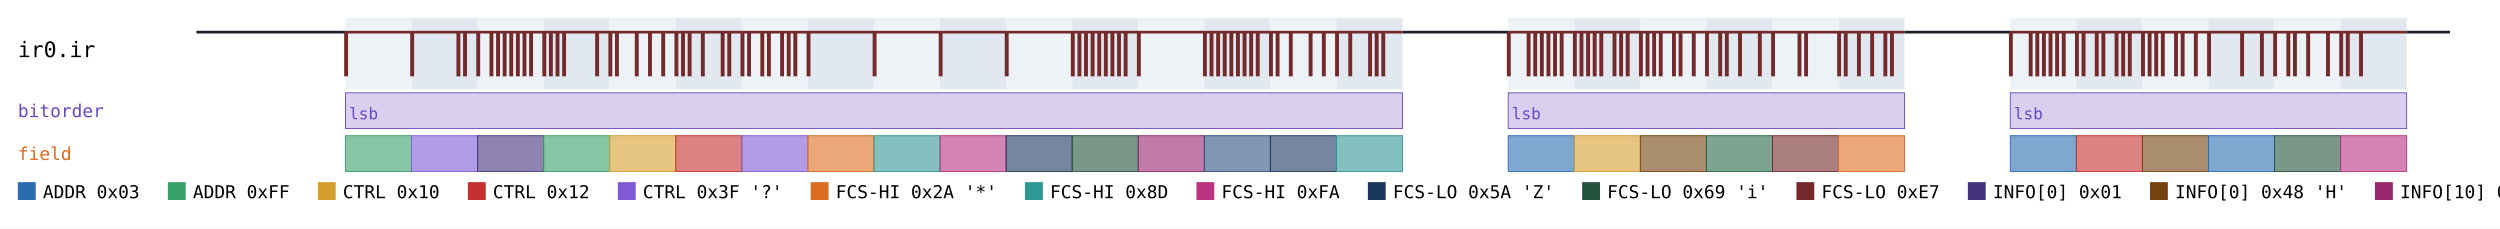
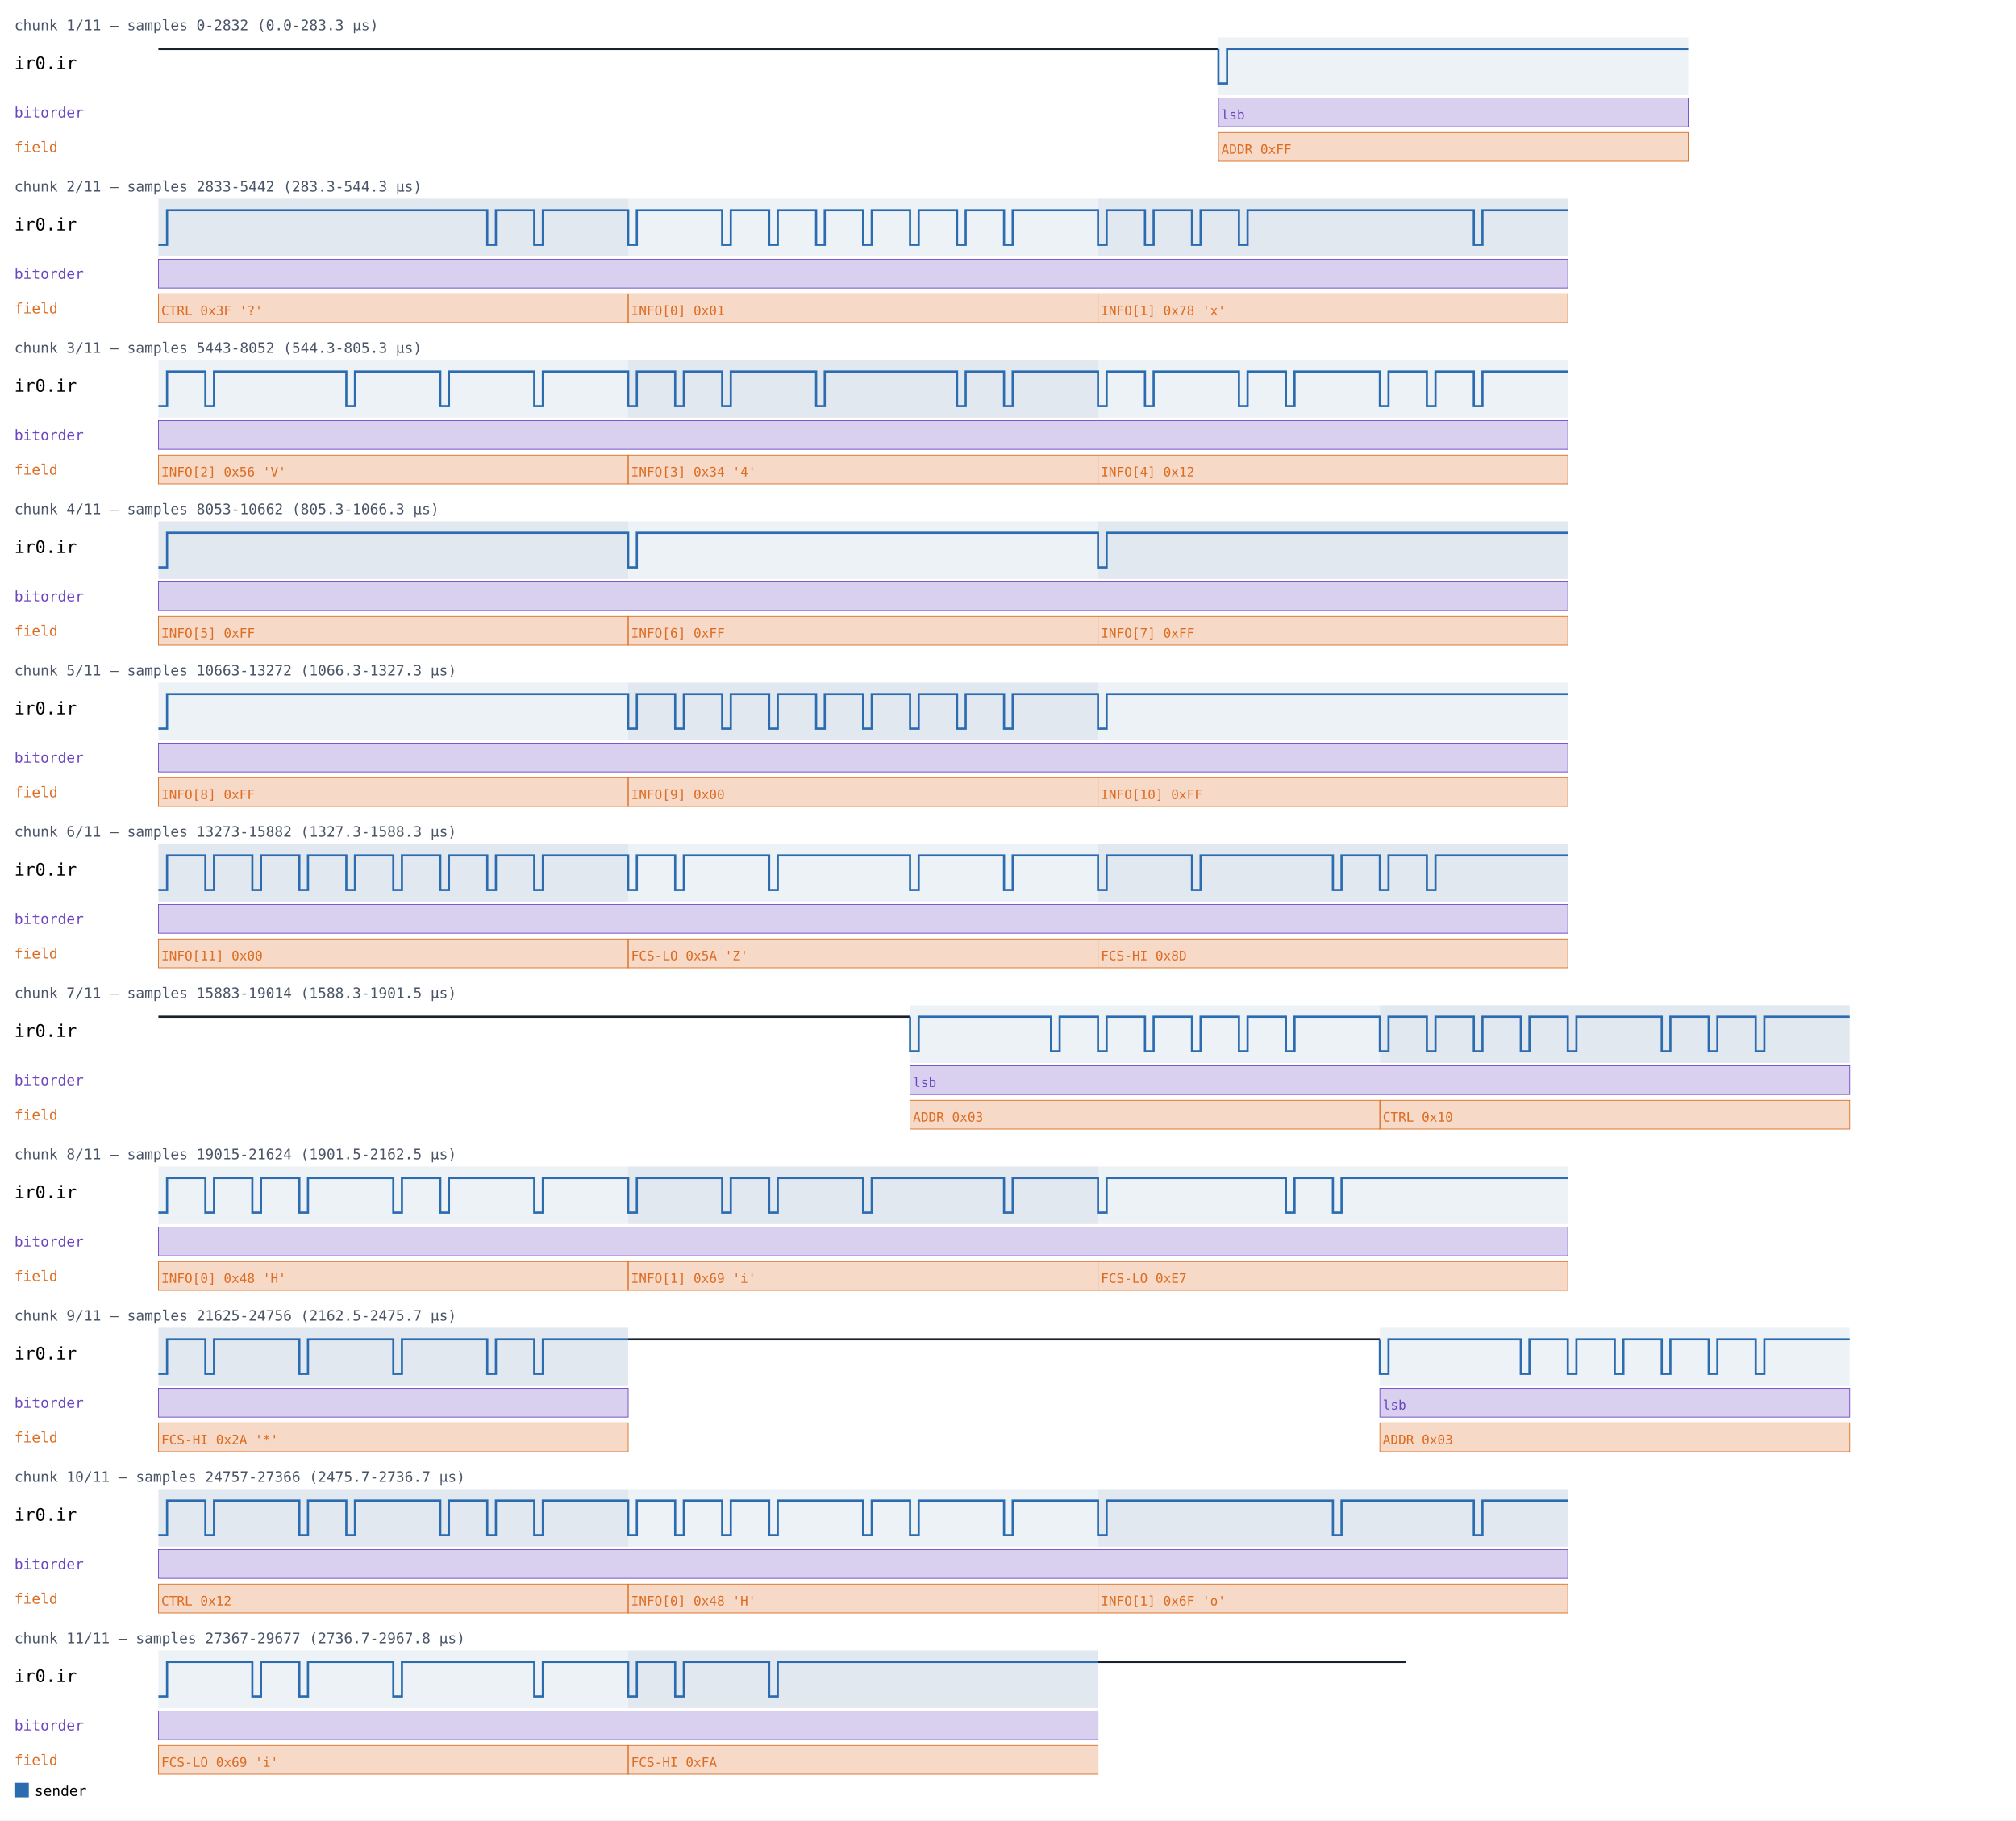
- <svg xmlns="http://www.w3.org/2000/svg" baseProfile="full" height="128" version="1.1" width="1400">
+ <svg xmlns="http://www.w3.org/2000/svg" baseProfile="full" height="1264" version="1.1" width="1400">
  <defs />
-   <rect fill="white" height="128" width="1400" x="0" y="0" />
-   <rect fill="#edf2f7" height="40" width="36.995" x="193.473" y="10" />
-   <rect fill="#e2e8f0" height="40" width="36.995" x="230.468" y="10" />
-   <rect fill="#edf2f7" height="40" width="36.995" x="267.463" y="10" />
-   <rect fill="#e2e8f0" height="40" width="36.995" x="304.458" y="10" />
-   <rect fill="#edf2f7" height="40" width="36.995" x="341.453" y="10" />
-   <rect fill="#e2e8f0" height="40" width="36.995" x="378.448" y="10" />
-   <rect fill="#edf2f7" height="40" width="36.995" x="415.443" y="10" />
-   <rect fill="#e2e8f0" height="40" width="36.995" x="452.438" y="10" />
-   <rect fill="#edf2f7" height="40" width="36.995" x="489.433" y="10" />
-   <rect fill="#e2e8f0" height="40" width="36.995" x="526.429" y="10" />
-   <rect fill="#edf2f7" height="40" width="36.995" x="563.424" y="10" />
-   <rect fill="#e2e8f0" height="40" width="36.995" x="600.419" y="10" />
-   <rect fill="#edf2f7" height="40" width="36.995" x="637.414" y="10" />
-   <rect fill="#e2e8f0" height="40" width="36.995" x="674.409" y="10" />
-   <rect fill="#edf2f7" height="40" width="36.995" x="711.404" y="10" />
-   <rect fill="#e2e8f0" height="40" width="36.995" x="748.399" y="10" />
-   <rect fill="#edf2f7" height="40" width="36.995" x="844.586" y="10" />
-   <rect fill="#e2e8f0" height="40" width="36.995" x="881.581" y="10" />
-   <rect fill="#edf2f7" height="40" width="36.995" x="918.576" y="10" />
-   <rect fill="#e2e8f0" height="40" width="36.995" x="955.571" y="10" />
-   <rect fill="#edf2f7" height="40" width="36.995" x="992.567" y="10" />
-   <rect fill="#e2e8f0" height="40" width="36.995" x="1029.562" y="10" />
-   <rect fill="#edf2f7" height="40" width="36.995" x="1125.749" y="10" />
-   <rect fill="#e2e8f0" height="40" width="36.995" x="1162.744" y="10" />
-   <rect fill="#edf2f7" height="40" width="36.995" x="1199.739" y="10" />
-   <rect fill="#e2e8f0" height="40" width="36.995" x="1236.734" y="10" />
-   <rect fill="#edf2f7" height="40" width="36.995" x="1273.729" y="10" />
-   <rect fill="#e2e8f0" height="40" width="36.995" x="1310.724" y="10" />
-   <text font-family="monospace" font-size="12px" x="10" y="32.0">ir0.ir</text>
-   <polyline fill="none" points="110.0,18.0 110.0,18.0 134.281,18.0 134.281,18.0 193.473,18.0 193.473,18.0" stroke="#1a202c" stroke-width="1.5" />
-   <polyline fill="none" points="193.473,18.0 193.473,42.0 194.153,42.0 194.153,18.0 230.468,18.0 230.468,42.0 231.148,42.0 231.148,18.0 256.364,18.0 256.364,42.0 257.045,42.0 257.045,18.0 260.064,18.0 260.064,42.0 260.744,42.0 260.744,18.0 267.463,18.0 267.463,42.0 268.143,42.0 268.143,18.0 274.862,18.0 274.862,42.0 275.542,42.0 275.542,18.0 278.561,18.0 278.561,42.0 279.242,42.0 279.242,18.0 282.261,18.0 282.261,42.0 282.941,42.0 282.941,18.0 285.961,18.0 285.961,42.0 286.641,42.0 286.641,18.0 289.66,18.0 289.66,42.0 290.34,42.0 290.34,18.0 293.36,18.0 293.36,42.0 294.04,42.0 294.04,18.0 297.059,18.0 297.059,42.0 297.739,42.0 297.739,18.0 304.458,18.0 304.458,42.0 305.138,42.0 305.138,18.0 308.158,18.0 308.158,42.0 308.838,42.0 308.838,18.0 311.857,18.0 311.857,42.0 312.537,42.0 312.537,18.0 315.557,18.0 315.557,42.0 316.237,42.0 316.237,18.0 334.054,18.0 334.054,42.0 334.734,42.0 334.734,18.0 341.453,18.0 341.453,42.0 342.133,42.0 342.133,18.0 345.153,18.0 345.153,42.0 345.833,42.0 345.833,18.0 356.251,18.0 356.251,42.0 356.932,42.0 356.932,18.0 363.65,18.0 363.65,42.0 364.331,42.0 364.331,18.0 371.049,18.0 371.049,42.0 371.73,42.0 371.73,18.0 378.448,18.0 378.448,42.0 379.129,42.0 379.129,18.0 382.148,18.0 382.148,42.0 382.828,42.0 382.828,18.0 385.847,18.0 385.847,42.0 386.528,42.0 386.528,18.0 393.246,18.0 393.246,42.0 393.927,42.0 393.927,18.0 404.345,18.0 404.345,42.0 405.025,42.0 405.025,18.0 408.044,18.0 408.044,42.0 408.725,42.0 408.725,18.0 415.443,18.0 415.443,42.0 416.124,42.0 416.124,18.0 419.143,18.0 419.143,42.0 419.823,42.0 419.823,18.0 426.542,18.0 426.542,42.0 427.222,42.0 427.222,18.0 430.241,18.0 430.241,42.0 430.922,42.0 430.922,18.0 437.64,18.0 437.64,42.0 438.321,42.0 438.321,18.0 441.34,18.0 441.34,42.0 442.02,42.0 442.02,18.0 445.039,18.0 445.039,42.0 445.72,42.0 445.72,18.0 452.438,18.0 452.438,42.0 453.119,42.0 453.119,18.0 489.433,18.0 489.433,42.0 490.114,42.0 490.114,18.0 526.429,18.0 526.429,42.0 527.109,42.0 527.109,18.0 563.424,18.0 563.424,42.0 564.104,42.0 564.104,18.0 600.419,18.0 600.419,42.0 601.099,42.0 601.099,18.0 604.118,18.0 604.118,42.0 604.799,42.0 604.799,18.0 607.818,18.0 607.818,42.0 608.498,42.0 608.498,18.0 611.517,18.0 611.517,42.0 612.198,42.0 612.198,18.0 615.217,18.0 615.217,42.0 615.897,42.0 615.897,18.0 618.916,18.0 618.916,42.0 619.597,42.0 619.597,18.0 622.616,18.0 622.616,42.0 623.296,42.0 623.296,18.0 626.315,18.0 626.315,42.0 626.996,42.0 626.996,18.0 630.015,18.0 630.015,42.0 630.695,42.0 630.695,18.0 637.414,18.0 637.414,42.0 638.094,42.0 638.094,18.0 674.409,18.0 674.409,42.0 675.089,42.0 675.089,18.0 678.108,18.0 678.108,42.0 678.789,42.0 678.789,18.0 681.808,18.0 681.808,42.0 682.488,42.0 682.488,18.0 685.507,18.0 685.507,42.0 686.188,42.0 686.188,18.0 689.207,18.0 689.207,42.0 689.887,42.0 689.887,18.0 692.906,18.0 692.906,42.0 693.587,42.0 693.587,18.0 696.606,18.0 696.606,42.0 697.286,42.0 697.286,18.0 700.305,18.0 700.305,42.0 700.986,42.0 700.986,18.0 704.005,18.0 704.005,42.0 704.685,42.0 704.685,18.0 711.404,18.0 711.404,42.0 712.084,42.0 712.084,18.0 715.103,18.0 715.103,42.0 715.784,42.0 715.784,18.0 722.502,18.0 722.502,42.0 723.183,42.0 723.183,18.0 733.601,18.0 733.601,42.0 734.281,42.0 734.281,18.0 741.0,18.0 741.0,42.0 741.68,42.0 741.68,18.0 748.399,18.0 748.399,42.0 749.079,42.0 749.079,18.0 755.798,18.0 755.798,42.0 756.478,42.0 756.478,18.0 766.897,18.0 766.897,42.0 767.577,42.0 767.577,18.0 770.596,18.0 770.596,42.0 771.276,42.0 771.276,18.0 774.296,18.0 774.296,42.0 774.976,42.0 774.976,18.0 785.394,18.0 785.394,18.0" stroke="#742a2a" stroke-width="1.5" />
-   <polyline fill="none" points="785.394,18.0 785.394,18.0 844.586,18.0 844.586,18.0" stroke="#1a202c" stroke-width="1.5" />
-   <polyline fill="none" points="844.586,18.0 844.586,42.0 845.267,42.0 845.267,18.0 855.685,18.0 855.685,42.0 856.365,42.0 856.365,18.0 859.384,18.0 859.384,42.0 860.065,42.0 860.065,18.0 863.084,18.0 863.084,42.0 863.764,42.0 863.764,18.0 866.783,18.0 866.783,42.0 867.464,42.0 867.464,18.0 870.483,18.0 870.483,42.0 871.163,42.0 871.163,18.0 874.182,18.0 874.182,42.0 874.863,42.0 874.863,18.0 881.581,18.0 881.581,42.0 882.262,42.0 882.262,18.0 885.281,18.0 885.281,42.0 885.961,42.0 885.961,18.0 888.98,18.0 888.98,42.0 889.661,42.0 889.661,18.0 892.68,18.0 892.68,42.0 893.36,42.0 893.36,18.0 896.379,18.0 896.379,42.0 897.06,42.0 897.06,18.0 903.778,18.0 903.778,42.0 904.459,42.0 904.459,18.0 907.478,18.0 907.478,42.0 908.158,42.0 908.158,18.0 911.177,18.0 911.177,42.0 911.858,42.0 911.858,18.0 918.576,18.0 918.576,42.0 919.257,42.0 919.257,18.0 922.276,18.0 922.276,42.0 922.956,42.0 922.956,18.0 925.975,18.0 925.975,42.0 926.656,42.0 926.656,18.0 929.675,18.0 929.675,42.0 930.355,42.0 930.355,18.0 937.074,18.0 937.074,42.0 937.754,42.0 937.754,18.0 940.773,18.0 940.773,42.0 941.454,42.0 941.454,18.0 948.172,18.0 948.172,42.0 948.853,42.0 948.853,18.0 955.571,18.0 955.571,42.0 956.252,42.0 956.252,18.0 962.97,18.0 962.97,42.0 963.651,42.0 963.651,18.0 966.67,18.0 966.67,42.0 967.35,42.0 967.35,18.0 974.069,18.0 974.069,42.0 974.749,42.0 974.749,18.0 985.168,18.0 985.168,42.0 985.848,42.0 985.848,18.0 992.567,18.0 992.567,42.0 993.247,42.0 993.247,18.0 1007.365,18.0 1007.365,42.0 1008.045,42.0 1008.045,18.0 1011.064,18.0 1011.064,42.0 1011.744,42.0 1011.744,18.0 1029.562,18.0 1029.562,42.0 1030.242,42.0 1030.242,18.0 1033.261,18.0 1033.261,42.0 1033.942,42.0 1033.942,18.0 1040.66,18.0 1040.66,42.0 1041.341,42.0 1041.341,18.0 1048.059,18.0 1048.059,42.0 1048.74,42.0 1048.74,18.0 1055.458,18.0 1055.458,42.0 1056.139,42.0 1056.139,18.0 1059.158,18.0 1059.158,42.0 1059.838,42.0 1059.838,18.0 1066.557,18.0 1066.557,18.0" stroke="#742a2a" stroke-width="1.5" />
-   <polyline fill="none" points="1066.557,18.0 1066.557,18.0 1125.749,18.0 1125.749,18.0" stroke="#1a202c" stroke-width="1.5" />
-   <polyline fill="none" points="1125.749,18.0 1125.749,42.0 1126.429,42.0 1126.429,18.0 1136.847,18.0 1136.847,42.0 1137.528,42.0 1137.528,18.0 1140.547,18.0 1140.547,42.0 1141.227,42.0 1141.227,18.0 1144.246,18.0 1144.246,42.0 1144.927,42.0 1144.927,18.0 1147.946,18.0 1147.946,42.0 1148.626,42.0 1148.626,18.0 1151.645,18.0 1151.645,42.0 1152.326,42.0 1152.326,18.0 1155.345,18.0 1155.345,42.0 1156.025,42.0 1156.025,18.0 1162.744,18.0 1162.744,42.0 1163.424,42.0 1163.424,18.0 1166.443,18.0 1166.443,42.0 1167.124,42.0 1167.124,18.0 1173.842,18.0 1173.842,42.0 1174.523,42.0 1174.523,18.0 1177.542,18.0 1177.542,42.0 1178.222,42.0 1178.222,18.0 1184.941,18.0 1184.941,42.0 1185.621,42.0 1185.621,18.0 1188.64,18.0 1188.64,42.0 1189.321,42.0 1189.321,18.0 1192.34,18.0 1192.34,42.0 1193.02,42.0 1193.02,18.0 1199.739,18.0 1199.739,42.0 1200.419,42.0 1200.419,18.0 1203.439,18.0 1203.439,42.0 1204.119,42.0 1204.119,18.0 1207.138,18.0 1207.138,42.0 1207.818,42.0 1207.818,18.0 1210.838,18.0 1210.838,42.0 1211.518,42.0 1211.518,18.0 1218.237,18.0 1218.237,42.0 1218.917,42.0 1218.917,18.0 1221.936,18.0 1221.936,42.0 1222.616,42.0 1222.616,18.0 1229.335,18.0 1229.335,42.0 1230.015,42.0 1230.015,18.0 1236.734,18.0 1236.734,42.0 1237.414,42.0 1237.414,18.0 1255.232,18.0 1255.232,42.0 1255.912,42.0 1255.912,18.0 1266.33,18.0 1266.33,42.0 1267.011,42.0 1267.011,18.0 1273.729,18.0 1273.729,42.0 1274.41,42.0 1274.41,18.0 1281.128,18.0 1281.128,42.0 1281.809,42.0 1281.809,18.0 1284.828,18.0 1284.828,42.0 1285.508,42.0 1285.508,18.0 1292.227,18.0 1292.227,42.0 1292.907,42.0 1292.907,18.0 1303.325,18.0 1303.325,42.0 1304.006,42.0 1304.006,18.0 1310.724,18.0 1310.724,42.0 1311.405,42.0 1311.405,18.0 1314.424,18.0 1314.424,42.0 1315.104,42.0 1315.104,18.0 1321.823,18.0 1321.823,42.0 1322.503,42.0 1322.503,18.0 1347.719,18.0 1347.719,18.0" stroke="#742a2a" stroke-width="1.5" />
-   <polyline fill="none" points="1347.719,18.0 1347.719,18.0 1372.0,18.0" stroke="#1a202c" stroke-width="1.5" />
-   <text fill="#6b46c1" font-family="monospace" font-size="10px" x="10" y="65.6">bitorder</text>
-   <rect fill="#6b46c1" fill-opacity="0.25" height="20" stroke="#6b46c1" stroke-width="0.5" width="591.921" x="193.473" y="52" />
-   <text fill="#6b46c1" font-family="monospace" font-size="9px" x="195.473" y="66.8">lsb</text>
-   <rect fill="#6b46c1" fill-opacity="0.25" height="20" stroke="#6b46c1" stroke-width="0.5" width="221.97" x="844.586" y="52" />
-   <text fill="#6b46c1" font-family="monospace" font-size="9px" x="846.586" y="66.8">lsb</text>
-   <rect fill="#6b46c1" fill-opacity="0.25" height="20" stroke="#6b46c1" stroke-width="0.5" width="221.97" x="1125.749" y="52" />
-   <text fill="#6b46c1" font-family="monospace" font-size="9px" x="1127.749" y="66.8">lsb</text>
-   <text fill="#dd6b20" font-family="monospace" font-size="10px" x="10" y="89.6">field</text>
-   <rect fill="#38a169" fill-opacity="0.6" height="20" stroke="#38a169" stroke-width="0.5" width="36.995" x="193.473" y="76" />
-   <rect fill="#805ad5" fill-opacity="0.6" height="20" stroke="#805ad5" stroke-width="0.5" width="36.995" x="230.468" y="76" />
-   <rect fill="#44337a" fill-opacity="0.6" height="20" stroke="#44337a" stroke-width="0.5" width="36.995" x="267.463" y="76" />
-   <rect fill="#38a169" fill-opacity="0.6" height="20" stroke="#38a169" stroke-width="0.5" width="36.995" x="304.458" y="76" />
-   <rect fill="#d69e2e" fill-opacity="0.6" height="20" stroke="#d69e2e" stroke-width="0.5" width="36.995" x="341.453" y="76" />
-   <rect fill="#c53030" fill-opacity="0.6" height="20" stroke="#c53030" stroke-width="0.5" width="36.995" x="378.448" y="76" />
-   <rect fill="#805ad5" fill-opacity="0.6" height="20" stroke="#805ad5" stroke-width="0.5" width="36.995" x="415.443" y="76" />
-   <rect fill="#dd6b20" fill-opacity="0.6" height="20" stroke="#dd6b20" stroke-width="0.5" width="36.995" x="452.438" y="76" />
-   <rect fill="#319795" fill-opacity="0.6" height="20" stroke="#319795" stroke-width="0.5" width="36.995" x="489.433" y="76" />
-   <rect fill="#b83280" fill-opacity="0.6" height="20" stroke="#b83280" stroke-width="0.5" width="36.995" x="526.429" y="76" />
-   <rect fill="#1a365d" fill-opacity="0.6" height="20" stroke="#1a365d" stroke-width="0.5" width="36.995" x="563.424" y="76" />
-   <rect fill="#22543d" fill-opacity="0.6" height="20" stroke="#22543d" stroke-width="0.5" width="36.995" x="600.419" y="76" />
-   <rect fill="#97266d" fill-opacity="0.6" height="20" stroke="#97266d" stroke-width="0.5" width="36.995" x="637.414" y="76" />
-   <rect fill="#2c5282" fill-opacity="0.6" height="20" stroke="#2c5282" stroke-width="0.5" width="36.995" x="674.409" y="76" />
-   <rect fill="#1a365d" fill-opacity="0.6" height="20" stroke="#1a365d" stroke-width="0.5" width="36.995" x="711.404" y="76" />
-   <rect fill="#319795" fill-opacity="0.6" height="20" stroke="#319795" stroke-width="0.5" width="36.995" x="748.399" y="76" />
-   <rect fill="#2b6cb0" fill-opacity="0.6" height="20" stroke="#2b6cb0" stroke-width="0.5" width="36.995" x="844.586" y="76" />
-   <rect fill="#d69e2e" fill-opacity="0.6" height="20" stroke="#d69e2e" stroke-width="0.5" width="36.995" x="881.581" y="76" />
-   <rect fill="#744210" fill-opacity="0.6" height="20" stroke="#744210" stroke-width="0.5" width="36.995" x="918.576" y="76" />
-   <rect fill="#276749" fill-opacity="0.6" height="20" stroke="#276749" stroke-width="0.5" width="36.995" x="955.571" y="76" />
-   <rect fill="#742a2a" fill-opacity="0.6" height="20" stroke="#742a2a" stroke-width="0.5" width="36.995" x="992.567" y="76" />
-   <rect fill="#dd6b20" fill-opacity="0.6" height="20" stroke="#dd6b20" stroke-width="0.5" width="36.995" x="1029.562" y="76" />
-   <rect fill="#2b6cb0" fill-opacity="0.6" height="20" stroke="#2b6cb0" stroke-width="0.5" width="36.995" x="1125.749" y="76" />
-   <rect fill="#c53030" fill-opacity="0.6" height="20" stroke="#c53030" stroke-width="0.5" width="36.995" x="1162.744" y="76" />
-   <rect fill="#744210" fill-opacity="0.6" height="20" stroke="#744210" stroke-width="0.5" width="36.995" x="1199.739" y="76" />
-   <rect fill="#2b6cb0" fill-opacity="0.6" height="20" stroke="#2b6cb0" stroke-width="0.5" width="36.995" x="1236.734" y="76" />
-   <rect fill="#22543d" fill-opacity="0.6" height="20" stroke="#22543d" stroke-width="0.5" width="36.995" x="1273.729" y="76" />
-   <rect fill="#b83280" fill-opacity="0.6" height="20" stroke="#b83280" stroke-width="0.5" width="36.995" x="1310.724" y="76" />
-   <rect fill="#2b6cb0" height="10" width="10" x="10" y="102" />
-   <text font-family="monospace" font-size="10px" x="24" y="111">ADDR 0x03</text>
-   <rect fill="#38a169" height="10" width="10" x="94" y="102" />
-   <text font-family="monospace" font-size="10px" x="108" y="111">ADDR 0xFF</text>
-   <rect fill="#d69e2e" height="10" width="10" x="178" y="102" />
-   <text font-family="monospace" font-size="10px" x="192" y="111">CTRL 0x10</text>
-   <rect fill="#c53030" height="10" width="10" x="262" y="102" />
-   <text font-family="monospace" font-size="10px" x="276" y="111">CTRL 0x12</text>
-   <rect fill="#805ad5" height="10" width="10" x="346" y="102" />
-   <text font-family="monospace" font-size="10px" x="360" y="111">CTRL 0x3F '?'</text>
-   <rect fill="#dd6b20" height="10" width="10" x="454" y="102" />
-   <text font-family="monospace" font-size="10px" x="468" y="111">FCS-HI 0x2A '*'</text>
-   <rect fill="#319795" height="10" width="10" x="574" y="102" />
-   <text font-family="monospace" font-size="10px" x="588" y="111">FCS-HI 0x8D</text>
-   <rect fill="#b83280" height="10" width="10" x="670" y="102" />
-   <text font-family="monospace" font-size="10px" x="684" y="111">FCS-HI 0xFA</text>
-   <rect fill="#1a365d" height="10" width="10" x="766" y="102" />
-   <text font-family="monospace" font-size="10px" x="780" y="111">FCS-LO 0x5A 'Z'</text>
-   <rect fill="#22543d" height="10" width="10" x="886" y="102" />
-   <text font-family="monospace" font-size="10px" x="900" y="111">FCS-LO 0x69 'i'</text>
-   <rect fill="#742a2a" height="10" width="10" x="1006" y="102" />
-   <text font-family="monospace" font-size="10px" x="1020" y="111">FCS-LO 0xE7</text>
-   <rect fill="#44337a" height="10" width="10" x="1102" y="102" />
-   <text font-family="monospace" font-size="10px" x="1116" y="111">INFO[0] 0x01</text>
-   <rect fill="#744210" height="10" width="10" x="1204" y="102" />
-   <text font-family="monospace" font-size="10px" x="1218" y="111">INFO[0] 0x48 'H'</text>
-   <rect fill="#97266d" height="10" width="10" x="1330" y="102" />
-   <text font-family="monospace" font-size="10px" x="1344" y="111">INFO[10] 0xFF</text>
-   <rect fill="#2c5282" height="10" width="10" x="1438" y="102" />
-   <text font-family="monospace" font-size="10px" x="1452" y="111">INFO[11] 0x00</text>
-   <rect fill="#276749" height="10" width="10" x="1546" y="102" />
-   <text font-family="monospace" font-size="10px" x="1560" y="111">INFO[1] 0x69 'i'</text>
-   <rect fill="#2b6cb0" height="10" width="10" x="1672" y="102" />
-   <text font-family="monospace" font-size="10px" x="1686" y="111">INFO[1] 0x6F 'o'</text>
-   <rect fill="#38a169" height="10" width="10" x="1798" y="102" />
-   <text font-family="monospace" font-size="10px" x="1812" y="111">INFO[1] 0x78 'x'</text>
-   <rect fill="#d69e2e" height="10" width="10" x="1924" y="102" />
-   <text font-family="monospace" font-size="10px" x="1938" y="111">INFO[2] 0x56 'V'</text>
-   <rect fill="#c53030" height="10" width="10" x="2050" y="102" />
-   <text font-family="monospace" font-size="10px" x="2064" y="111">INFO[3] 0x34 '4'</text>
-   <rect fill="#805ad5" height="10" width="10" x="2176" y="102" />
-   <text font-family="monospace" font-size="10px" x="2190" y="111">INFO[4] 0x12</text>
-   <rect fill="#dd6b20" height="10" width="10" x="2278" y="102" />
-   <text font-family="monospace" font-size="10px" x="2292" y="111">INFO[5] 0xFF</text>
-   <rect fill="#319795" height="10" width="10" x="2380" y="102" />
-   <text font-family="monospace" font-size="10px" x="2394" y="111">INFO[6] 0xFF</text>
-   <rect fill="#b83280" height="10" width="10" x="2482" y="102" />
-   <text font-family="monospace" font-size="10px" x="2496" y="111">INFO[7] 0xFF</text>
-   <rect fill="#1a365d" height="10" width="10" x="2584" y="102" />
-   <text font-family="monospace" font-size="10px" x="2598" y="111">INFO[8] 0xFF</text>
-   <rect fill="#22543d" height="10" width="10" x="2686" y="102" />
-   <text font-family="monospace" font-size="10px" x="2700" y="111">INFO[9] 0x00</text>
-   <rect fill="#742a2a" height="10" width="10" x="2788" y="102" />
-   <text font-family="monospace" font-size="10px" x="2802" y="111">sender</text>
+   <rect fill="white" height="1264" width="1400" x="0" y="0" />
+   <text fill="#4a5568" font-family="monospace" font-size="10px" x="10" y="21">chunk 1/11 — samples 0-2832  (0.0-283.3 µs)</text>
+   <rect fill="#edf2f7" height="40" width="326.25" x="846.125" y="26" />
+   <text font-family="monospace" font-size="12px" x="10" y="48.0">ir0.ir</text>
+   <polyline fill="none" points="110.0,34.0 110.0,34.0 324.125,34.0 324.125,34.0 846.125,34.0 846.125,34.0" stroke="#1a202c" stroke-width="1.5" />
+   <polyline fill="none" points="846.125,34.0 846.125,58.0 852.125,58.0 852.125,34.0 1172.375,34.0" stroke="#2b6cb0" stroke-width="1.5" />
+   <text fill="#6b46c1" font-family="monospace" font-size="10px" x="10" y="81.6">bitorder</text>
+   <rect fill="#6b46c1" fill-opacity="0.25" height="20" stroke="#6b46c1" stroke-width="0.5" width="326.25" x="846.125" y="68" />
+   <text fill="#6b46c1" font-family="monospace" font-size="9px" x="848.125" y="82.8">lsb</text>
+   <text fill="#dd6b20" font-family="monospace" font-size="10px" x="10" y="105.6">field</text>
+   <rect fill="#dd6b20" fill-opacity="0.25" height="20" stroke="#dd6b20" stroke-width="0.5" width="326.25" x="846.125" y="92" />
+   <text fill="#dd6b20" font-family="monospace" font-size="9px" x="848.125" y="106.8">ADDR 0xFF</text>
+   <text fill="#4a5568" font-family="monospace" font-size="10px" x="10" y="133">chunk 2/11 — samples 2833-5442  (283.3-544.3 µs)</text>
+   <rect fill="#e2e8f0" height="40" width="326.25" x="110.0" y="138" />
+   <rect fill="#edf2f7" height="40" width="326.25" x="436.25" y="138" />
+   <rect fill="#e2e8f0" height="40" width="326.25" x="762.5" y="138" />
+   <text font-family="monospace" font-size="12px" x="10" y="160.0">ir0.ir</text>
+   <polyline fill="none" points="110.0,170.0 110.0,170.0 116.0,170.0 116.0,146.0 338.375,146.0 338.375,170.0 344.375,170.0 344.375,146.0 371.0,146.0 371.0,170.0 377.0,170.0 377.0,146.0 436.25,146.0 436.25,170.0 442.25,170.0 442.25,146.0 501.5,146.0 501.5,170.0 507.5,170.0 507.5,146.0 534.125,146.0 534.125,170.0 540.125,170.0 540.125,146.0 566.75,146.0 566.75,170.0 572.75,170.0 572.75,146.0 599.375,146.0 599.375,170.0 605.375,170.0 605.375,146.0 632.0,146.0 632.0,170.0 638.0,170.0 638.0,146.0 664.625,146.0 664.625,170.0 670.625,170.0 670.625,146.0 697.25,146.0 697.25,170.0 703.25,170.0 703.25,146.0 762.5,146.0 762.5,170.0 768.5,170.0 768.5,146.0 795.125,146.0 795.125,170.0 801.125,170.0 801.125,146.0 827.75,146.0 827.75,170.0 833.75,170.0 833.75,146.0 860.375,146.0 860.375,170.0 866.375,170.0 866.375,146.0 1023.5,146.0 1023.5,170.0 1029.5,170.0 1029.5,146.0 1088.75,146.0" stroke="#2b6cb0" stroke-width="1.5" />
+   <text fill="#6b46c1" font-family="monospace" font-size="10px" x="10" y="193.6">bitorder</text>
+   <rect fill="#6b46c1" fill-opacity="0.25" height="20" stroke="#6b46c1" stroke-width="0.5" width="978.75" x="110.0" y="180" />
+   <text fill="#dd6b20" font-family="monospace" font-size="10px" x="10" y="217.6">field</text>
+   <rect fill="#dd6b20" fill-opacity="0.25" height="20" stroke="#dd6b20" stroke-width="0.5" width="326.25" x="110.0" y="204" />
+   <text fill="#dd6b20" font-family="monospace" font-size="9px" x="112.0" y="218.8">CTRL 0x3F '?'</text>
+   <rect fill="#dd6b20" fill-opacity="0.25" height="20" stroke="#dd6b20" stroke-width="0.5" width="326.25" x="436.25" y="204" />
+   <text fill="#dd6b20" font-family="monospace" font-size="9px" x="438.25" y="218.8">INFO[0] 0x01</text>
+   <rect fill="#dd6b20" fill-opacity="0.25" height="20" stroke="#dd6b20" stroke-width="0.5" width="326.25" x="762.5" y="204" />
+   <text fill="#dd6b20" font-family="monospace" font-size="9px" x="764.5" y="218.8">INFO[1] 0x78 'x'</text>
+   <text fill="#4a5568" font-family="monospace" font-size="10px" x="10" y="245">chunk 3/11 — samples 5443-8052  (544.3-805.3 µs)</text>
+   <rect fill="#edf2f7" height="40" width="326.25" x="110.0" y="250" />
+   <rect fill="#e2e8f0" height="40" width="326.25" x="436.25" y="250" />
+   <rect fill="#edf2f7" height="40" width="326.25" x="762.5" y="250" />
+   <text font-family="monospace" font-size="12px" x="10" y="272.0">ir0.ir</text>
+   <polyline fill="none" points="110.0,282.0 110.0,282.0 116.0,282.0 116.0,258.0 142.625,258.0 142.625,282.0 148.625,282.0 148.625,258.0 240.5,258.0 240.5,282.0 246.5,282.0 246.5,258.0 305.75,258.0 305.75,282.0 311.75,282.0 311.75,258.0 371.0,258.0 371.0,282.0 377.0,282.0 377.0,258.0 436.25,258.0 436.25,282.0 442.25,282.0 442.25,258.0 468.875,258.0 468.875,282.0 474.875,282.0 474.875,258.0 501.5,258.0 501.5,282.0 507.5,282.0 507.5,258.0 566.75,258.0 566.75,282.0 572.75,282.0 572.75,258.0 664.625,258.0 664.625,282.0 670.625,282.0 670.625,258.0 697.25,258.0 697.25,282.0 703.25,282.0 703.25,258.0 762.5,258.0 762.5,282.0 768.5,282.0 768.5,258.0 795.125,258.0 795.125,282.0 801.125,282.0 801.125,258.0 860.375,258.0 860.375,282.0 866.375,282.0 866.375,258.0 893.0,258.0 893.0,282.0 899.0,282.0 899.0,258.0 958.25,258.0 958.25,282.0 964.25,282.0 964.25,258.0 990.875,258.0 990.875,282.0 996.875,282.0 996.875,258.0 1023.5,258.0 1023.5,282.0 1029.5,282.0 1029.5,258.0 1088.75,258.0" stroke="#2b6cb0" stroke-width="1.5" />
+   <text fill="#6b46c1" font-family="monospace" font-size="10px" x="10" y="305.6">bitorder</text>
+   <rect fill="#6b46c1" fill-opacity="0.25" height="20" stroke="#6b46c1" stroke-width="0.5" width="978.75" x="110.0" y="292" />
+   <text fill="#dd6b20" font-family="monospace" font-size="10px" x="10" y="329.6">field</text>
+   <rect fill="#dd6b20" fill-opacity="0.25" height="20" stroke="#dd6b20" stroke-width="0.5" width="326.25" x="110.0" y="316" />
+   <text fill="#dd6b20" font-family="monospace" font-size="9px" x="112.0" y="330.8">INFO[2] 0x56 'V'</text>
+   <rect fill="#dd6b20" fill-opacity="0.25" height="20" stroke="#dd6b20" stroke-width="0.5" width="326.25" x="436.25" y="316" />
+   <text fill="#dd6b20" font-family="monospace" font-size="9px" x="438.25" y="330.8">INFO[3] 0x34 '4'</text>
+   <rect fill="#dd6b20" fill-opacity="0.25" height="20" stroke="#dd6b20" stroke-width="0.5" width="326.25" x="762.5" y="316" />
+   <text fill="#dd6b20" font-family="monospace" font-size="9px" x="764.5" y="330.8">INFO[4] 0x12</text>
+   <text fill="#4a5568" font-family="monospace" font-size="10px" x="10" y="357">chunk 4/11 — samples 8053-10662  (805.3-1066.3 µs)</text>
+   <rect fill="#e2e8f0" height="40" width="326.25" x="110.0" y="362" />
+   <rect fill="#edf2f7" height="40" width="326.25" x="436.25" y="362" />
+   <rect fill="#e2e8f0" height="40" width="326.25" x="762.5" y="362" />
+   <text font-family="monospace" font-size="12px" x="10" y="384.0">ir0.ir</text>
+   <polyline fill="none" points="110.0,394.0 110.0,394.0 116.0,394.0 116.0,370.0 436.25,370.0 436.25,394.0 442.25,394.0 442.25,370.0 762.5,370.0 762.5,394.0 768.5,394.0 768.5,370.0 1088.75,370.0" stroke="#2b6cb0" stroke-width="1.5" />
+   <text fill="#6b46c1" font-family="monospace" font-size="10px" x="10" y="417.6">bitorder</text>
+   <rect fill="#6b46c1" fill-opacity="0.25" height="20" stroke="#6b46c1" stroke-width="0.5" width="978.75" x="110.0" y="404" />
+   <text fill="#dd6b20" font-family="monospace" font-size="10px" x="10" y="441.6">field</text>
+   <rect fill="#dd6b20" fill-opacity="0.25" height="20" stroke="#dd6b20" stroke-width="0.5" width="326.25" x="110.0" y="428" />
+   <text fill="#dd6b20" font-family="monospace" font-size="9px" x="112.0" y="442.8">INFO[5] 0xFF</text>
+   <rect fill="#dd6b20" fill-opacity="0.25" height="20" stroke="#dd6b20" stroke-width="0.5" width="326.25" x="436.25" y="428" />
+   <text fill="#dd6b20" font-family="monospace" font-size="9px" x="438.25" y="442.8">INFO[6] 0xFF</text>
+   <rect fill="#dd6b20" fill-opacity="0.25" height="20" stroke="#dd6b20" stroke-width="0.5" width="326.25" x="762.5" y="428" />
+   <text fill="#dd6b20" font-family="monospace" font-size="9px" x="764.5" y="442.8">INFO[7] 0xFF</text>
+   <text fill="#4a5568" font-family="monospace" font-size="10px" x="10" y="469">chunk 5/11 — samples 10663-13272  (1066.3-1327.3 µs)</text>
+   <rect fill="#edf2f7" height="40" width="326.25" x="110.0" y="474" />
+   <rect fill="#e2e8f0" height="40" width="326.25" x="436.25" y="474" />
+   <rect fill="#edf2f7" height="40" width="326.25" x="762.5" y="474" />
+   <text font-family="monospace" font-size="12px" x="10" y="496.0">ir0.ir</text>
+   <polyline fill="none" points="110.0,506.0 110.0,506.0 116.0,506.0 116.0,482.0 436.25,482.0 436.25,506.0 442.25,506.0 442.25,482.0 468.875,482.0 468.875,506.0 474.875,506.0 474.875,482.0 501.5,482.0 501.5,506.0 507.5,506.0 507.5,482.0 534.125,482.0 534.125,506.0 540.125,506.0 540.125,482.0 566.75,482.0 566.75,506.0 572.75,506.0 572.75,482.0 599.375,482.0 599.375,506.0 605.375,506.0 605.375,482.0 632.0,482.0 632.0,506.0 638.0,506.0 638.0,482.0 664.625,482.0 664.625,506.0 670.625,506.0 670.625,482.0 697.25,482.0 697.25,506.0 703.25,506.0 703.25,482.0 762.5,482.0 762.5,506.0 768.5,506.0 768.5,482.0 1088.75,482.0" stroke="#2b6cb0" stroke-width="1.5" />
+   <text fill="#6b46c1" font-family="monospace" font-size="10px" x="10" y="529.6">bitorder</text>
+   <rect fill="#6b46c1" fill-opacity="0.25" height="20" stroke="#6b46c1" stroke-width="0.5" width="978.75" x="110.0" y="516" />
+   <text fill="#dd6b20" font-family="monospace" font-size="10px" x="10" y="553.6">field</text>
+   <rect fill="#dd6b20" fill-opacity="0.25" height="20" stroke="#dd6b20" stroke-width="0.5" width="326.25" x="110.0" y="540" />
+   <text fill="#dd6b20" font-family="monospace" font-size="9px" x="112.0" y="554.8">INFO[8] 0xFF</text>
+   <rect fill="#dd6b20" fill-opacity="0.25" height="20" stroke="#dd6b20" stroke-width="0.5" width="326.25" x="436.25" y="540" />
+   <text fill="#dd6b20" font-family="monospace" font-size="9px" x="438.25" y="554.8">INFO[9] 0x00</text>
+   <rect fill="#dd6b20" fill-opacity="0.25" height="20" stroke="#dd6b20" stroke-width="0.5" width="326.25" x="762.5" y="540" />
+   <text fill="#dd6b20" font-family="monospace" font-size="9px" x="764.5" y="554.8">INFO[10] 0xFF</text>
+   <text fill="#4a5568" font-family="monospace" font-size="10px" x="10" y="581">chunk 6/11 — samples 13273-15882  (1327.3-1588.3 µs)</text>
+   <rect fill="#e2e8f0" height="40" width="326.25" x="110.0" y="586" />
+   <rect fill="#edf2f7" height="40" width="326.25" x="436.25" y="586" />
+   <rect fill="#e2e8f0" height="40" width="326.25" x="762.5" y="586" />
+   <text font-family="monospace" font-size="12px" x="10" y="608.0">ir0.ir</text>
+   <polyline fill="none" points="110.0,618.0 110.0,618.0 116.0,618.0 116.0,594.0 142.625,594.0 142.625,618.0 148.625,618.0 148.625,594.0 175.25,594.0 175.25,618.0 181.25,618.0 181.25,594.0 207.875,594.0 207.875,618.0 213.875,618.0 213.875,594.0 240.5,594.0 240.5,618.0 246.5,618.0 246.5,594.0 273.125,594.0 273.125,618.0 279.125,618.0 279.125,594.0 305.75,594.0 305.75,618.0 311.75,618.0 311.75,594.0 338.375,594.0 338.375,618.0 344.375,618.0 344.375,594.0 371.0,594.0 371.0,618.0 377.0,618.0 377.0,594.0 436.25,594.0 436.25,618.0 442.25,618.0 442.25,594.0 468.875,594.0 468.875,618.0 474.875,618.0 474.875,594.0 534.125,594.0 534.125,618.0 540.125,618.0 540.125,594.0 632.0,594.0 632.0,618.0 638.0,618.0 638.0,594.0 697.25,594.0 697.25,618.0 703.25,618.0 703.25,594.0 762.5,594.0 762.5,618.0 768.5,618.0 768.5,594.0 827.75,594.0 827.75,618.0 833.75,618.0 833.75,594.0 925.625,594.0 925.625,618.0 931.625,618.0 931.625,594.0 958.25,594.0 958.25,618.0 964.25,618.0 964.25,594.0 990.875,594.0 990.875,618.0 996.875,618.0 996.875,594.0 1088.75,594.0" stroke="#2b6cb0" stroke-width="1.5" />
+   <text fill="#6b46c1" font-family="monospace" font-size="10px" x="10" y="641.6">bitorder</text>
+   <rect fill="#6b46c1" fill-opacity="0.25" height="20" stroke="#6b46c1" stroke-width="0.5" width="978.75" x="110.0" y="628" />
+   <text fill="#dd6b20" font-family="monospace" font-size="10px" x="10" y="665.6">field</text>
+   <rect fill="#dd6b20" fill-opacity="0.25" height="20" stroke="#dd6b20" stroke-width="0.5" width="326.25" x="110.0" y="652" />
+   <text fill="#dd6b20" font-family="monospace" font-size="9px" x="112.0" y="666.8">INFO[11] 0x00</text>
+   <rect fill="#dd6b20" fill-opacity="0.25" height="20" stroke="#dd6b20" stroke-width="0.5" width="326.25" x="436.25" y="652" />
+   <text fill="#dd6b20" font-family="monospace" font-size="9px" x="438.25" y="666.8">FCS-LO 0x5A 'Z'</text>
+   <rect fill="#dd6b20" fill-opacity="0.25" height="20" stroke="#dd6b20" stroke-width="0.5" width="326.25" x="762.5" y="652" />
+   <text fill="#dd6b20" font-family="monospace" font-size="9px" x="764.5" y="666.8">FCS-HI 0x8D</text>
+   <text fill="#4a5568" font-family="monospace" font-size="10px" x="10" y="693">chunk 7/11 — samples 15883-19014  (1588.3-1901.5 µs)</text>
+   <rect fill="#edf2f7" height="40" width="326.25" x="632.0" y="698" />
+   <rect fill="#e2e8f0" height="40" width="326.25" x="958.25" y="698" />
+   <text font-family="monospace" font-size="12px" x="10" y="720.0">ir0.ir</text>
+   <polyline fill="none" points="110.0,706.0 110.0,706.0 632.0,706.0 632.0,706.0" stroke="#1a202c" stroke-width="1.5" />
+   <polyline fill="none" points="632.0,706.0 632.0,730.0 638.0,730.0 638.0,706.0 729.875,706.0 729.875,730.0 735.875,730.0 735.875,706.0 762.5,706.0 762.5,730.0 768.5,730.0 768.5,706.0 795.125,706.0 795.125,730.0 801.125,730.0 801.125,706.0 827.75,706.0 827.75,730.0 833.75,730.0 833.75,706.0 860.375,706.0 860.375,730.0 866.375,730.0 866.375,706.0 893.0,706.0 893.0,730.0 899.0,730.0 899.0,706.0 958.25,706.0 958.25,730.0 964.25,730.0 964.25,706.0 990.875,706.0 990.875,730.0 996.875,730.0 996.875,706.0 1023.5,706.0 1023.5,730.0 1029.5,730.0 1029.5,706.0 1056.125,706.0 1056.125,730.0 1062.125,730.0 1062.125,706.0 1088.75,706.0 1088.75,730.0 1094.75,730.0 1094.75,706.0 1154.0,706.0 1154.0,730.0 1160.0,730.0 1160.0,706.0 1186.625,706.0 1186.625,730.0 1192.625,730.0 1192.625,706.0 1219.25,706.0 1219.25,730.0 1225.25,730.0 1225.25,706.0 1284.5,706.0" stroke="#2b6cb0" stroke-width="1.5" />
+   <text fill="#6b46c1" font-family="monospace" font-size="10px" x="10" y="753.6">bitorder</text>
+   <rect fill="#6b46c1" fill-opacity="0.25" height="20" stroke="#6b46c1" stroke-width="0.5" width="652.5" x="632.0" y="740" />
+   <text fill="#6b46c1" font-family="monospace" font-size="9px" x="634.0" y="754.8">lsb</text>
+   <text fill="#dd6b20" font-family="monospace" font-size="10px" x="10" y="777.6">field</text>
+   <rect fill="#dd6b20" fill-opacity="0.25" height="20" stroke="#dd6b20" stroke-width="0.5" width="326.25" x="632.0" y="764" />
+   <text fill="#dd6b20" font-family="monospace" font-size="9px" x="634.0" y="778.8">ADDR 0x03</text>
+   <rect fill="#dd6b20" fill-opacity="0.25" height="20" stroke="#dd6b20" stroke-width="0.5" width="326.25" x="958.25" y="764" />
+   <text fill="#dd6b20" font-family="monospace" font-size="9px" x="960.25" y="778.8">CTRL 0x10</text>
+   <text fill="#4a5568" font-family="monospace" font-size="10px" x="10" y="805">chunk 8/11 — samples 19015-21624  (1901.5-2162.5 µs)</text>
+   <rect fill="#edf2f7" height="40" width="326.25" x="110.0" y="810" />
+   <rect fill="#e2e8f0" height="40" width="326.25" x="436.25" y="810" />
+   <rect fill="#edf2f7" height="40" width="326.25" x="762.5" y="810" />
+   <text font-family="monospace" font-size="12px" x="10" y="832.0">ir0.ir</text>
+   <polyline fill="none" points="110.0,842.0 110.0,842.0 116.0,842.0 116.0,818.0 142.625,818.0 142.625,842.0 148.625,842.0 148.625,818.0 175.25,818.0 175.25,842.0 181.25,842.0 181.25,818.0 207.875,818.0 207.875,842.0 213.875,842.0 213.875,818.0 273.125,818.0 273.125,842.0 279.125,842.0 279.125,818.0 305.75,818.0 305.75,842.0 311.75,842.0 311.75,818.0 371.0,818.0 371.0,842.0 377.0,842.0 377.0,818.0 436.25,818.0 436.25,842.0 442.25,842.0 442.25,818.0 501.5,818.0 501.5,842.0 507.5,842.0 507.5,818.0 534.125,818.0 534.125,842.0 540.125,842.0 540.125,818.0 599.375,818.0 599.375,842.0 605.375,842.0 605.375,818.0 697.25,818.0 697.25,842.0 703.25,842.0 703.25,818.0 762.5,818.0 762.5,842.0 768.5,842.0 768.5,818.0 893.0,818.0 893.0,842.0 899.0,842.0 899.0,818.0 925.625,818.0 925.625,842.0 931.625,842.0 931.625,818.0 1088.75,818.0" stroke="#2b6cb0" stroke-width="1.5" />
+   <text fill="#6b46c1" font-family="monospace" font-size="10px" x="10" y="865.6">bitorder</text>
+   <rect fill="#6b46c1" fill-opacity="0.25" height="20" stroke="#6b46c1" stroke-width="0.5" width="978.75" x="110.0" y="852" />
+   <text fill="#dd6b20" font-family="monospace" font-size="10px" x="10" y="889.6">field</text>
+   <rect fill="#dd6b20" fill-opacity="0.25" height="20" stroke="#dd6b20" stroke-width="0.5" width="326.25" x="110.0" y="876" />
+   <text fill="#dd6b20" font-family="monospace" font-size="9px" x="112.0" y="890.8">INFO[0] 0x48 'H'</text>
+   <rect fill="#dd6b20" fill-opacity="0.25" height="20" stroke="#dd6b20" stroke-width="0.5" width="326.25" x="436.25" y="876" />
+   <text fill="#dd6b20" font-family="monospace" font-size="9px" x="438.25" y="890.8">INFO[1] 0x69 'i'</text>
+   <rect fill="#dd6b20" fill-opacity="0.25" height="20" stroke="#dd6b20" stroke-width="0.5" width="326.25" x="762.5" y="876" />
+   <text fill="#dd6b20" font-family="monospace" font-size="9px" x="764.5" y="890.8">FCS-LO 0xE7</text>
+   <text fill="#4a5568" font-family="monospace" font-size="10px" x="10" y="917">chunk 9/11 — samples 21625-24756  (2162.5-2475.7 µs)</text>
+   <rect fill="#e2e8f0" height="40" width="326.25" x="110.0" y="922" />
+   <rect fill="#edf2f7" height="40" width="326.25" x="958.25" y="922" />
+   <text font-family="monospace" font-size="12px" x="10" y="944.0">ir0.ir</text>
+   <polyline fill="none" points="110.0,954.0 110.0,954.0 116.0,954.0 116.0,930.0 142.625,930.0 142.625,954.0 148.625,954.0 148.625,930.0 207.875,930.0 207.875,954.0 213.875,954.0 213.875,930.0 273.125,930.0 273.125,954.0 279.125,954.0 279.125,930.0 338.375,930.0 338.375,954.0 344.375,954.0 344.375,930.0 371.0,930.0 371.0,954.0 377.0,954.0 377.0,930.0 436.25,930.0 436.25,930.0" stroke="#2b6cb0" stroke-width="1.5" />
+   <polyline fill="none" points="436.25,930.0 436.25,930.0 958.25,930.0 958.25,930.0" stroke="#1a202c" stroke-width="1.5" />
+   <polyline fill="none" points="958.25,930.0 958.25,954.0 964.25,954.0 964.25,930.0 1056.125,930.0 1056.125,954.0 1062.125,954.0 1062.125,930.0 1088.75,930.0 1088.75,954.0 1094.75,954.0 1094.75,930.0 1121.375,930.0 1121.375,954.0 1127.375,954.0 1127.375,930.0 1154.0,930.0 1154.0,954.0 1160.0,954.0 1160.0,930.0 1186.625,930.0 1186.625,954.0 1192.625,954.0 1192.625,930.0 1219.25,930.0 1219.25,954.0 1225.25,954.0 1225.25,930.0 1284.5,930.0" stroke="#2b6cb0" stroke-width="1.5" />
+   <text fill="#6b46c1" font-family="monospace" font-size="10px" x="10" y="977.6">bitorder</text>
+   <rect fill="#6b46c1" fill-opacity="0.25" height="20" stroke="#6b46c1" stroke-width="0.5" width="326.25" x="110.0" y="964" />
+   <rect fill="#6b46c1" fill-opacity="0.25" height="20" stroke="#6b46c1" stroke-width="0.5" width="326.25" x="958.25" y="964" />
+   <text fill="#6b46c1" font-family="monospace" font-size="9px" x="960.25" y="978.8">lsb</text>
+   <text fill="#dd6b20" font-family="monospace" font-size="10px" x="10" y="1001.6">field</text>
+   <rect fill="#dd6b20" fill-opacity="0.25" height="20" stroke="#dd6b20" stroke-width="0.5" width="326.25" x="110.0" y="988" />
+   <text fill="#dd6b20" font-family="monospace" font-size="9px" x="112.0" y="1002.8">FCS-HI 0x2A '*'</text>
+   <rect fill="#dd6b20" fill-opacity="0.25" height="20" stroke="#dd6b20" stroke-width="0.5" width="326.25" x="958.25" y="988" />
+   <text fill="#dd6b20" font-family="monospace" font-size="9px" x="960.25" y="1002.8">ADDR 0x03</text>
+   <text fill="#4a5568" font-family="monospace" font-size="10px" x="10" y="1029">chunk 10/11 — samples 24757-27366  (2475.7-2736.7 µs)</text>
+   <rect fill="#e2e8f0" height="40" width="326.25" x="110.0" y="1034" />
+   <rect fill="#edf2f7" height="40" width="326.25" x="436.25" y="1034" />
+   <rect fill="#e2e8f0" height="40" width="326.25" x="762.5" y="1034" />
+   <text font-family="monospace" font-size="12px" x="10" y="1056.0">ir0.ir</text>
+   <polyline fill="none" points="110.0,1066.0 110.0,1066.0 116.0,1066.0 116.0,1042.0 142.625,1042.0 142.625,1066.0 148.625,1066.0 148.625,1042.0 207.875,1042.0 207.875,1066.0 213.875,1066.0 213.875,1042.0 240.5,1042.0 240.5,1066.0 246.5,1066.0 246.5,1042.0 305.75,1042.0 305.75,1066.0 311.75,1066.0 311.75,1042.0 338.375,1042.0 338.375,1066.0 344.375,1066.0 344.375,1042.0 371.0,1042.0 371.0,1066.0 377.0,1066.0 377.0,1042.0 436.25,1042.0 436.25,1066.0 442.25,1066.0 442.25,1042.0 468.875,1042.0 468.875,1066.0 474.875,1066.0 474.875,1042.0 501.5,1042.0 501.5,1066.0 507.5,1066.0 507.5,1042.0 534.125,1042.0 534.125,1066.0 540.125,1066.0 540.125,1042.0 599.375,1042.0 599.375,1066.0 605.375,1066.0 605.375,1042.0 632.0,1042.0 632.0,1066.0 638.0,1066.0 638.0,1042.0 697.25,1042.0 697.25,1066.0 703.25,1066.0 703.25,1042.0 762.5,1042.0 762.5,1066.0 768.5,1066.0 768.5,1042.0 925.625,1042.0 925.625,1066.0 931.625,1066.0 931.625,1042.0 1023.5,1042.0 1023.5,1066.0 1029.5,1066.0 1029.5,1042.0 1088.75,1042.0" stroke="#2b6cb0" stroke-width="1.5" />
+   <text fill="#6b46c1" font-family="monospace" font-size="10px" x="10" y="1089.6">bitorder</text>
+   <rect fill="#6b46c1" fill-opacity="0.25" height="20" stroke="#6b46c1" stroke-width="0.5" width="978.75" x="110.0" y="1076" />
+   <text fill="#dd6b20" font-family="monospace" font-size="10px" x="10" y="1113.6">field</text>
+   <rect fill="#dd6b20" fill-opacity="0.25" height="20" stroke="#dd6b20" stroke-width="0.5" width="326.25" x="110.0" y="1100" />
+   <text fill="#dd6b20" font-family="monospace" font-size="9px" x="112.0" y="1114.8">CTRL 0x12</text>
+   <rect fill="#dd6b20" fill-opacity="0.25" height="20" stroke="#dd6b20" stroke-width="0.5" width="326.25" x="436.25" y="1100" />
+   <text fill="#dd6b20" font-family="monospace" font-size="9px" x="438.25" y="1114.8">INFO[0] 0x48 'H'</text>
+   <rect fill="#dd6b20" fill-opacity="0.25" height="20" stroke="#dd6b20" stroke-width="0.5" width="326.25" x="762.5" y="1100" />
+   <text fill="#dd6b20" font-family="monospace" font-size="9px" x="764.5" y="1114.8">INFO[1] 0x6F 'o'</text>
+   <text fill="#4a5568" font-family="monospace" font-size="10px" x="10" y="1141">chunk 11/11 — samples 27367-29677  (2736.7-2967.8 µs)</text>
+   <rect fill="#edf2f7" height="40" width="326.25" x="110.0" y="1146" />
+   <rect fill="#e2e8f0" height="40" width="326.25" x="436.25" y="1146" />
+   <text font-family="monospace" font-size="12px" x="10" y="1168.0">ir0.ir</text>
+   <polyline fill="none" points="110.0,1178.0 110.0,1178.0 116.0,1178.0 116.0,1154.0 175.25,1154.0 175.25,1178.0 181.25,1178.0 181.25,1154.0 207.875,1154.0 207.875,1178.0 213.875,1178.0 213.875,1154.0 273.125,1154.0 273.125,1178.0 279.125,1178.0 279.125,1154.0 371.0,1154.0 371.0,1178.0 377.0,1178.0 377.0,1154.0 436.25,1154.0 436.25,1178.0 442.25,1178.0 442.25,1154.0 468.875,1154.0 468.875,1178.0 474.875,1178.0 474.875,1154.0 534.125,1154.0 534.125,1178.0 540.125,1178.0 540.125,1154.0 762.5,1154.0 762.5,1154.0" stroke="#2b6cb0" stroke-width="1.5" />
+   <polyline fill="none" points="762.5,1154.0 762.5,1154.0 976.625,1154.0" stroke="#1a202c" stroke-width="1.5" />
+   <text fill="#6b46c1" font-family="monospace" font-size="10px" x="10" y="1201.6">bitorder</text>
+   <rect fill="#6b46c1" fill-opacity="0.25" height="20" stroke="#6b46c1" stroke-width="0.5" width="652.5" x="110.0" y="1188" />
+   <text fill="#dd6b20" font-family="monospace" font-size="10px" x="10" y="1225.6">field</text>
+   <rect fill="#dd6b20" fill-opacity="0.25" height="20" stroke="#dd6b20" stroke-width="0.5" width="326.25" x="110.0" y="1212" />
+   <text fill="#dd6b20" font-family="monospace" font-size="9px" x="112.0" y="1226.8">FCS-LO 0x69 'i'</text>
+   <rect fill="#dd6b20" fill-opacity="0.25" height="20" stroke="#dd6b20" stroke-width="0.5" width="326.25" x="436.25" y="1212" />
+   <text fill="#dd6b20" font-family="monospace" font-size="9px" x="438.25" y="1226.8">FCS-HI 0xFA</text>
+   <rect fill="#2b6cb0" height="10" width="10" x="10" y="1238" />
+   <text font-family="monospace" font-size="10px" x="24" y="1247">sender</text>
</svg>
